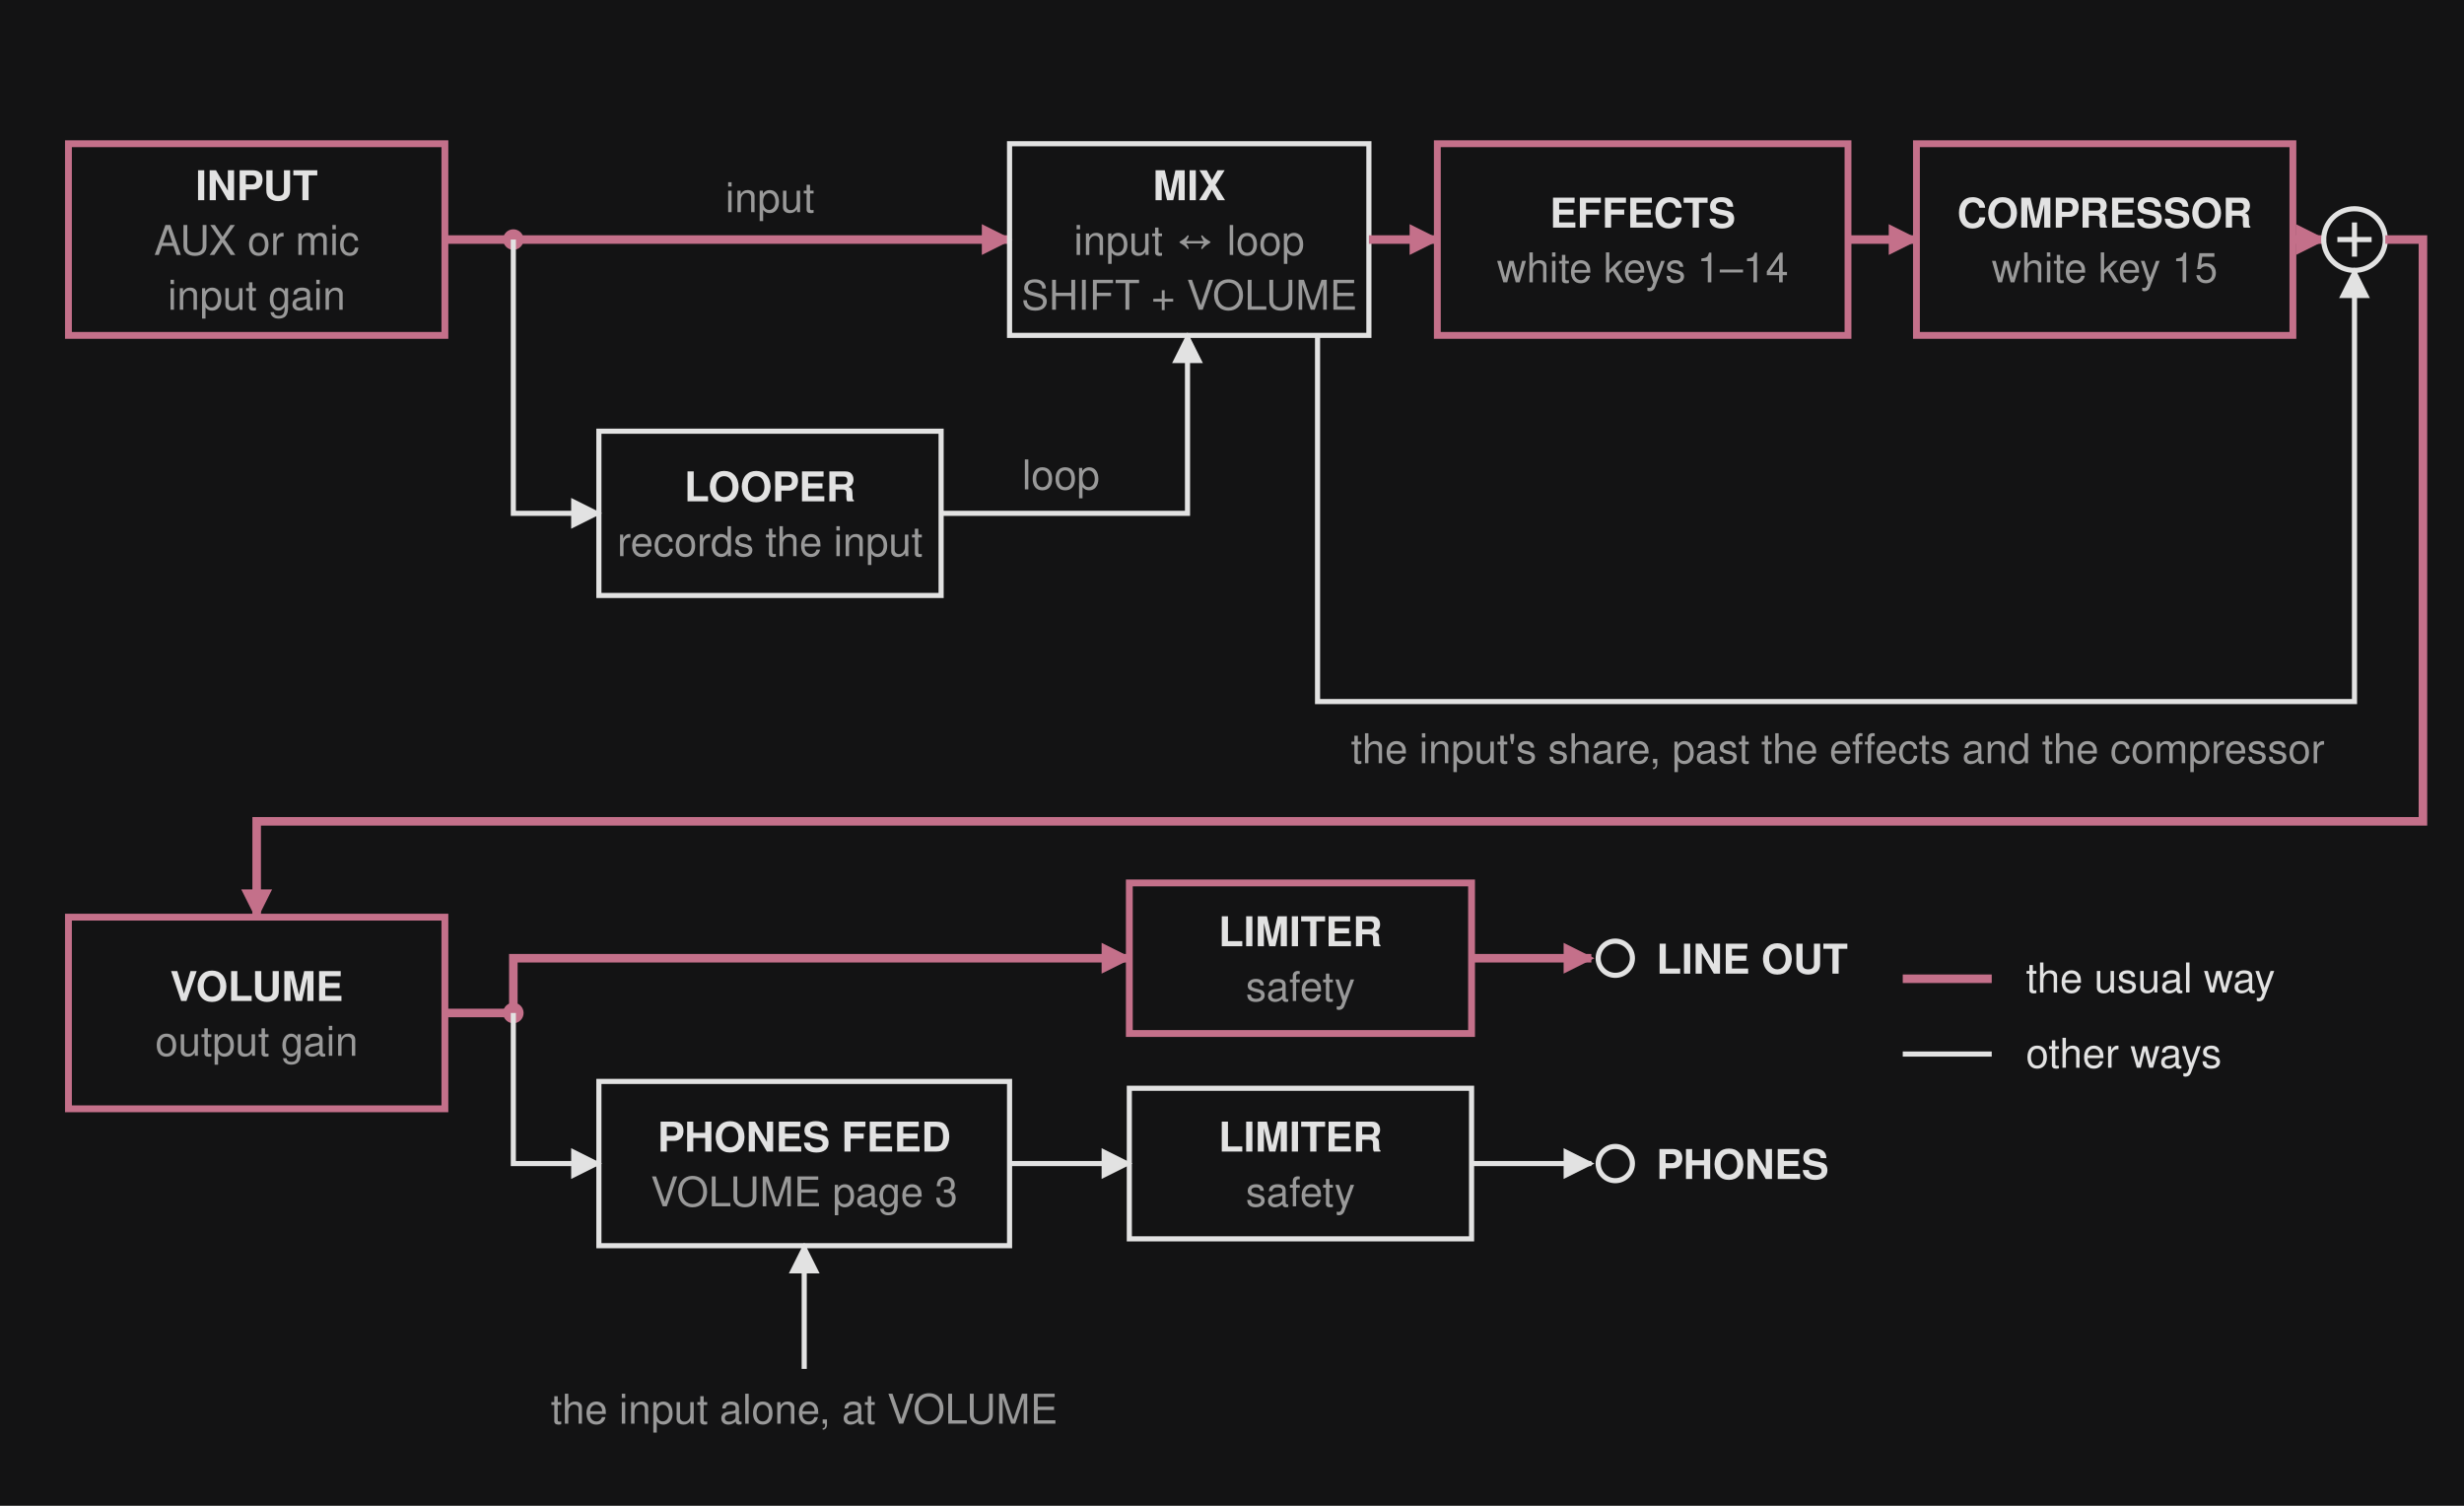
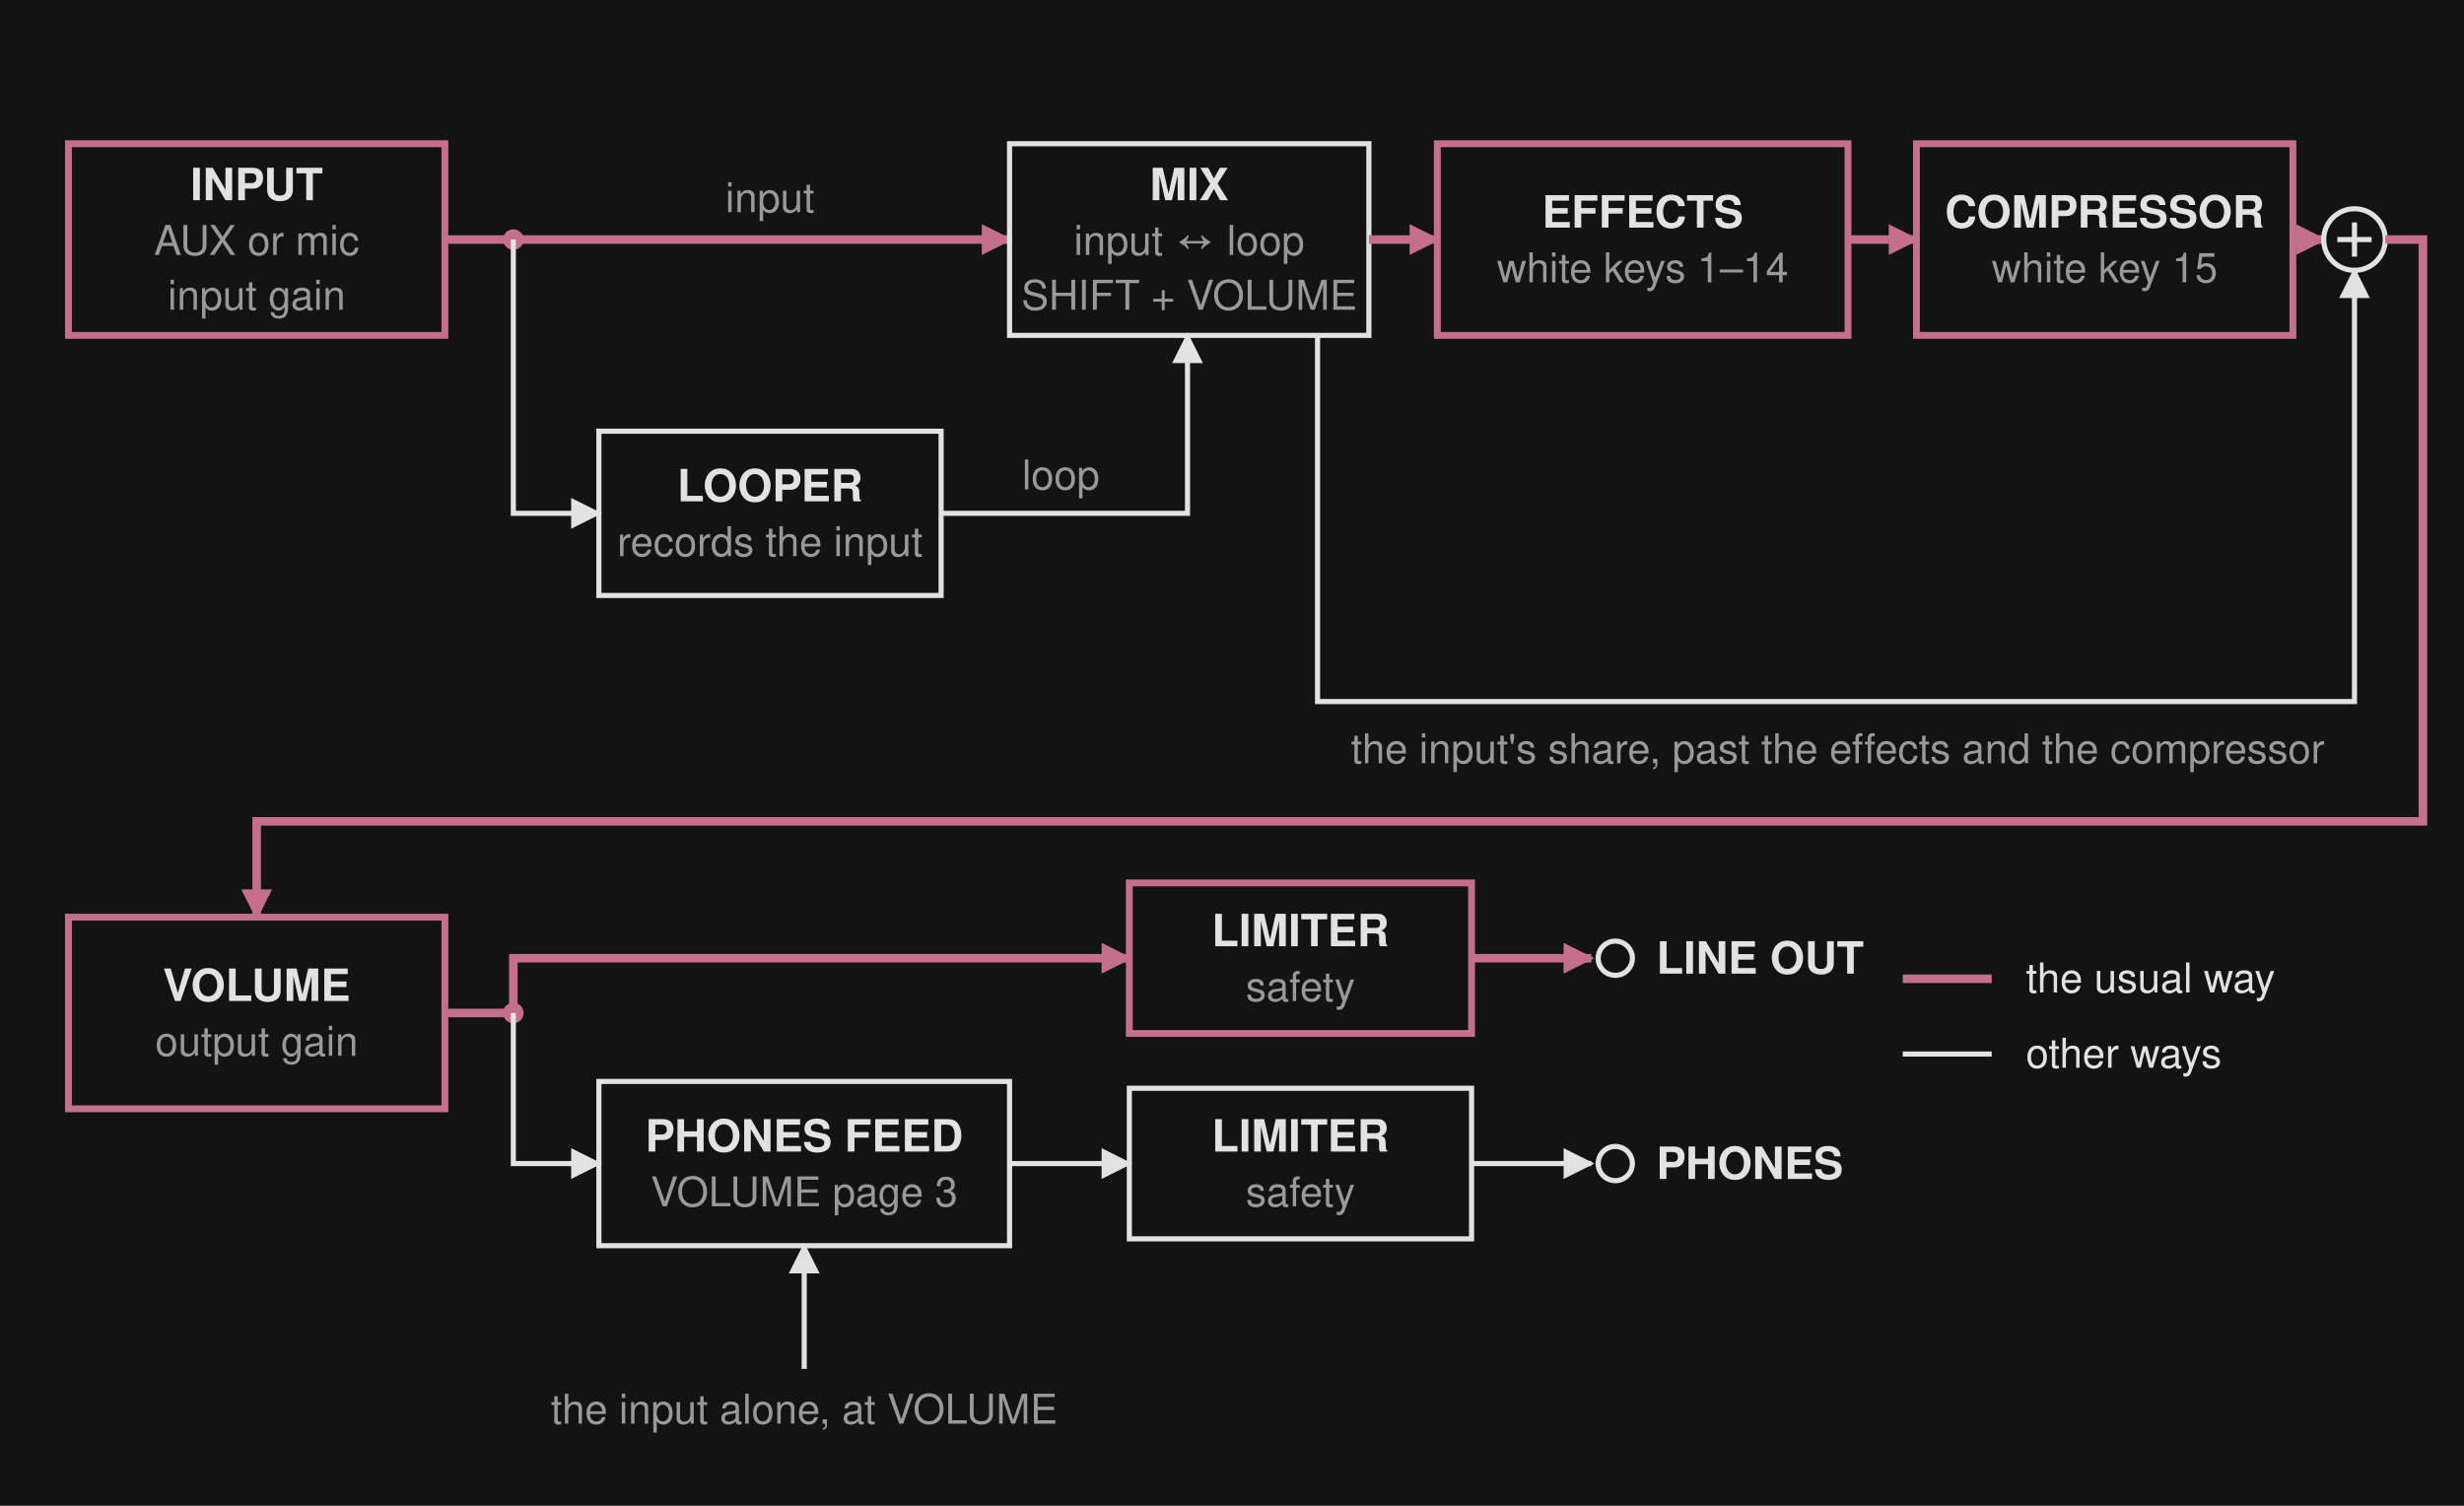
<svg xmlns="http://www.w3.org/2000/svg" viewBox="0 0 720 440" width="720" height="440" role="img" aria-labelledby="title desc">
-   <style>text{font-family:'Hanken Grotesk', Helvetica, Arial, sans-serif;fill:#e2e2e2;text-anchor:middle}.as{text-anchor:start}.ae{text-anchor:end}.m{fill:#999999}.gt{fill:#131314}.b{fill:none;stroke:#e2e2e2;stroke-width:1.5}.ba{fill:none;stroke:#c4708a;stroke-width:2}.la{fill:none;stroke:#c4708a;stroke-width:2.5}.ls{fill:none;stroke:#e2e2e2;stroke-width:1.5}.lc{fill:none;stroke:#999999;stroke-width:1.5;stroke-dasharray:5 4}.da{fill:#c4708a}.ds{fill:#e2e2e2}.sw{stroke:#c4708a;stroke-width:2.5;stroke-linecap:round}.g{fill:#c4708a}.wk{fill:#e2e2e2;stroke:#131314;stroke-width:1}.dk{fill:#39393a;stroke:#e2e2e2;stroke-width:1.2}.sk{fill:#c4708a;stroke:#e2e2e2;stroke-width:1.2}.led{fill:none;stroke:#999999;stroke-width:1}</style>
+   <style>svg{font-size:13px}text{font-family:'Hanken Grotesk', Helvetica, Arial, sans-serif;fill:#e2e2e2;text-anchor:middle}.as{text-anchor:start}.ae{text-anchor:end}.m{fill:#999999}.gt{fill:#131314}.b{fill:none;stroke:#e2e2e2;stroke-width:1.5}.ba{fill:none;stroke:#c4708a;stroke-width:2}.la{fill:none;stroke:#c4708a;stroke-width:2.5}.ls{fill:none;stroke:#e2e2e2;stroke-width:1.5}.lc{fill:none;stroke:#999999;stroke-width:1.5;stroke-dasharray:5 4}.da{fill:#c4708a}.ds{fill:#e2e2e2}.sw{stroke:#c4708a;stroke-width:2.5;stroke-linecap:round}.g{fill:#c4708a}.wk{fill:#e2e2e2;stroke:#131314;stroke-width:1}.dk{fill:#39393a;stroke:#e2e2e2;stroke-width:1.2}.sk{fill:#c4708a;stroke:#e2e2e2;stroke-width:1.2}.led{fill:none;stroke:#999999;stroke-width:1}</style>
  <defs>
    <marker id="ma" viewBox="0 0 10 10" refX="9" refY="5" markerWidth="9" markerHeight="9" markerUnits="userSpaceOnUse" orient="auto">
      <path d="M0,0L10,5L0,10z" fill="#c4708a" />
    </marker>
    <marker id="ms" viewBox="0 0 10 10" refX="9" refY="5" markerWidth="9" markerHeight="9" markerUnits="userSpaceOnUse" orient="auto">
      <path d="M0,0L10,5L0,10z" fill="#e2e2e2" />
    </marker>
    <marker id="mc" viewBox="0 0 10 10" refX="9" refY="5" markerWidth="9" markerHeight="9" markerUnits="userSpaceOnUse" orient="auto">
      <path d="M0,0L10,5L0,10z" fill="#999999" />
    </marker>
  </defs>
  <rect width="720" height="440" fill="#131314" />
  <rect x="20" y="42" width="110" height="56" class="ba" />
  <text x="75" y="58.5" class="t" font-weight="bold">INPUT</text>
  <text x="75" y="74.5" class="m" font-size="12">AUX or mic</text>
  <text x="75" y="90.5" class="m" font-size="12">input gain</text>
  <polyline points="130,70 295,70" class="la" marker-end="url(#ma)" />
  <circle cx="150" cy="70" r="3" class="da" />
  <text x="225" y="62" class="m" font-size="12">input</text>
  <polyline points="150,70 150,150 175,150" class="ls" marker-end="url(#ms)" />
  <rect x="175" y="126" width="100" height="48" class="b" />
  <text x="225" y="146.5" class="t" font-weight="bold">LOOPER</text>
  <text x="225" y="162.5" class="m" font-size="12">records the input</text>
  <polyline points="275,150 347,150 347,98" class="ls" marker-end="url(#ms)" />
  <text x="310" y="143" class="m" font-size="12">loop</text>
  <rect x="295" y="42" width="105" height="56" class="b" />
  <text x="347.5" y="58.5" class="t" font-weight="bold">MIX</text>
  <text x="347.5" y="74.5" class="m" font-size="12">input ↔ loop</text>
  <text x="347.5" y="90.5" class="m" font-size="12">SHIFT + VOLUME</text>
  <polyline points="400,70 420,70" class="la" marker-end="url(#ma)" />
  <rect x="420" y="42" width="120" height="56" class="ba" />
  <text x="480" y="66.5" class="t" font-weight="bold">EFFECTS</text>
  <text x="480" y="82.5" class="m" font-size="12">white keys 1–14</text>
  <polyline points="540,70 560,70" class="la" marker-end="url(#ma)" />
  <rect x="560" y="42" width="110" height="56" class="ba" />
  <text x="615" y="66.5" class="t" font-weight="bold">COMPRESSOR</text>
  <text x="615" y="82.5" class="m" font-size="12">white key 15</text>
  <polyline points="670,70 679,70" class="la" marker-end="url(#ma)" />
  <circle cx="688" cy="70" r="9" class="b" />
  <path d="M683,70h10M688,65v10" class="ls" />
  <polyline points="385,98 385,205 688,205 688,79" class="ls" marker-end="url(#ms)" />
  <text x="537" y="223" class="m" font-size="12">the input's share, past the effects and the compressor</text>
  <polyline points="697,70 708,70 708,240 75,240 75,268" class="la" marker-end="url(#ma)" />
  <rect x="20" y="268" width="110" height="56" class="ba" />
  <text x="75" y="292.5" class="t" font-weight="bold">VOLUME</text>
  <text x="75" y="308.5" class="m" font-size="12">output gain</text>
  <polyline points="130,296 150,296 150,280 330,280" class="la" marker-end="url(#ma)" />
  <circle cx="150" cy="296" r="3" class="da" />
  <polyline points="150,296 150,340 175,340" class="ls" marker-end="url(#ms)" />
  <rect x="175" y="316" width="120" height="48" class="b" />
  <text x="235" y="336.5" class="t" font-weight="bold">PHONES FEED</text>
  <text x="235" y="352.5" class="m" font-size="12">VOLUME page 3</text>
  <polyline points="295,340 330,340" class="ls" marker-end="url(#ms)" />
  <polyline points="235,400 235,364" class="ls" marker-end="url(#ms)" />
  <text x="235" y="416" class="m" font-size="12">the input alone, at VOLUME</text>
  <rect x="330" y="258" width="100" height="44" class="ba" />
  <text x="380" y="276.5" class="t" font-weight="bold">LIMITER</text>
  <text x="380" y="292.5" class="m" font-size="12">safety</text>
  <polyline points="430,280 465,280" class="la" marker-end="url(#ma)" />
  <circle cx="472" cy="280" r="5" class="b" />
  <text x="484" y="284.5" class="t as" font-weight="bold">LINE OUT</text>
  <rect x="330" y="318" width="100" height="44" class="b" />
  <text x="380" y="336.5" class="t" font-weight="bold">LIMITER</text>
  <text x="380" y="352.5" class="m" font-size="12">safety</text>
  <polyline points="430,340 465,340" class="ls" marker-end="url(#ms)" />
  <circle cx="472" cy="340" r="5" class="b" />
  <text x="484" y="344.5" class="t as" font-weight="bold">PHONES</text>
  <polyline points="556,286 582,286" class="la" />
  <text x="592" y="290" class="t as" font-size="12">the usual way</text>
  <polyline points="556,308 582,308" class="ls" />
  <text x="592" y="312" class="t as" font-size="12">other ways</text>
</svg>
